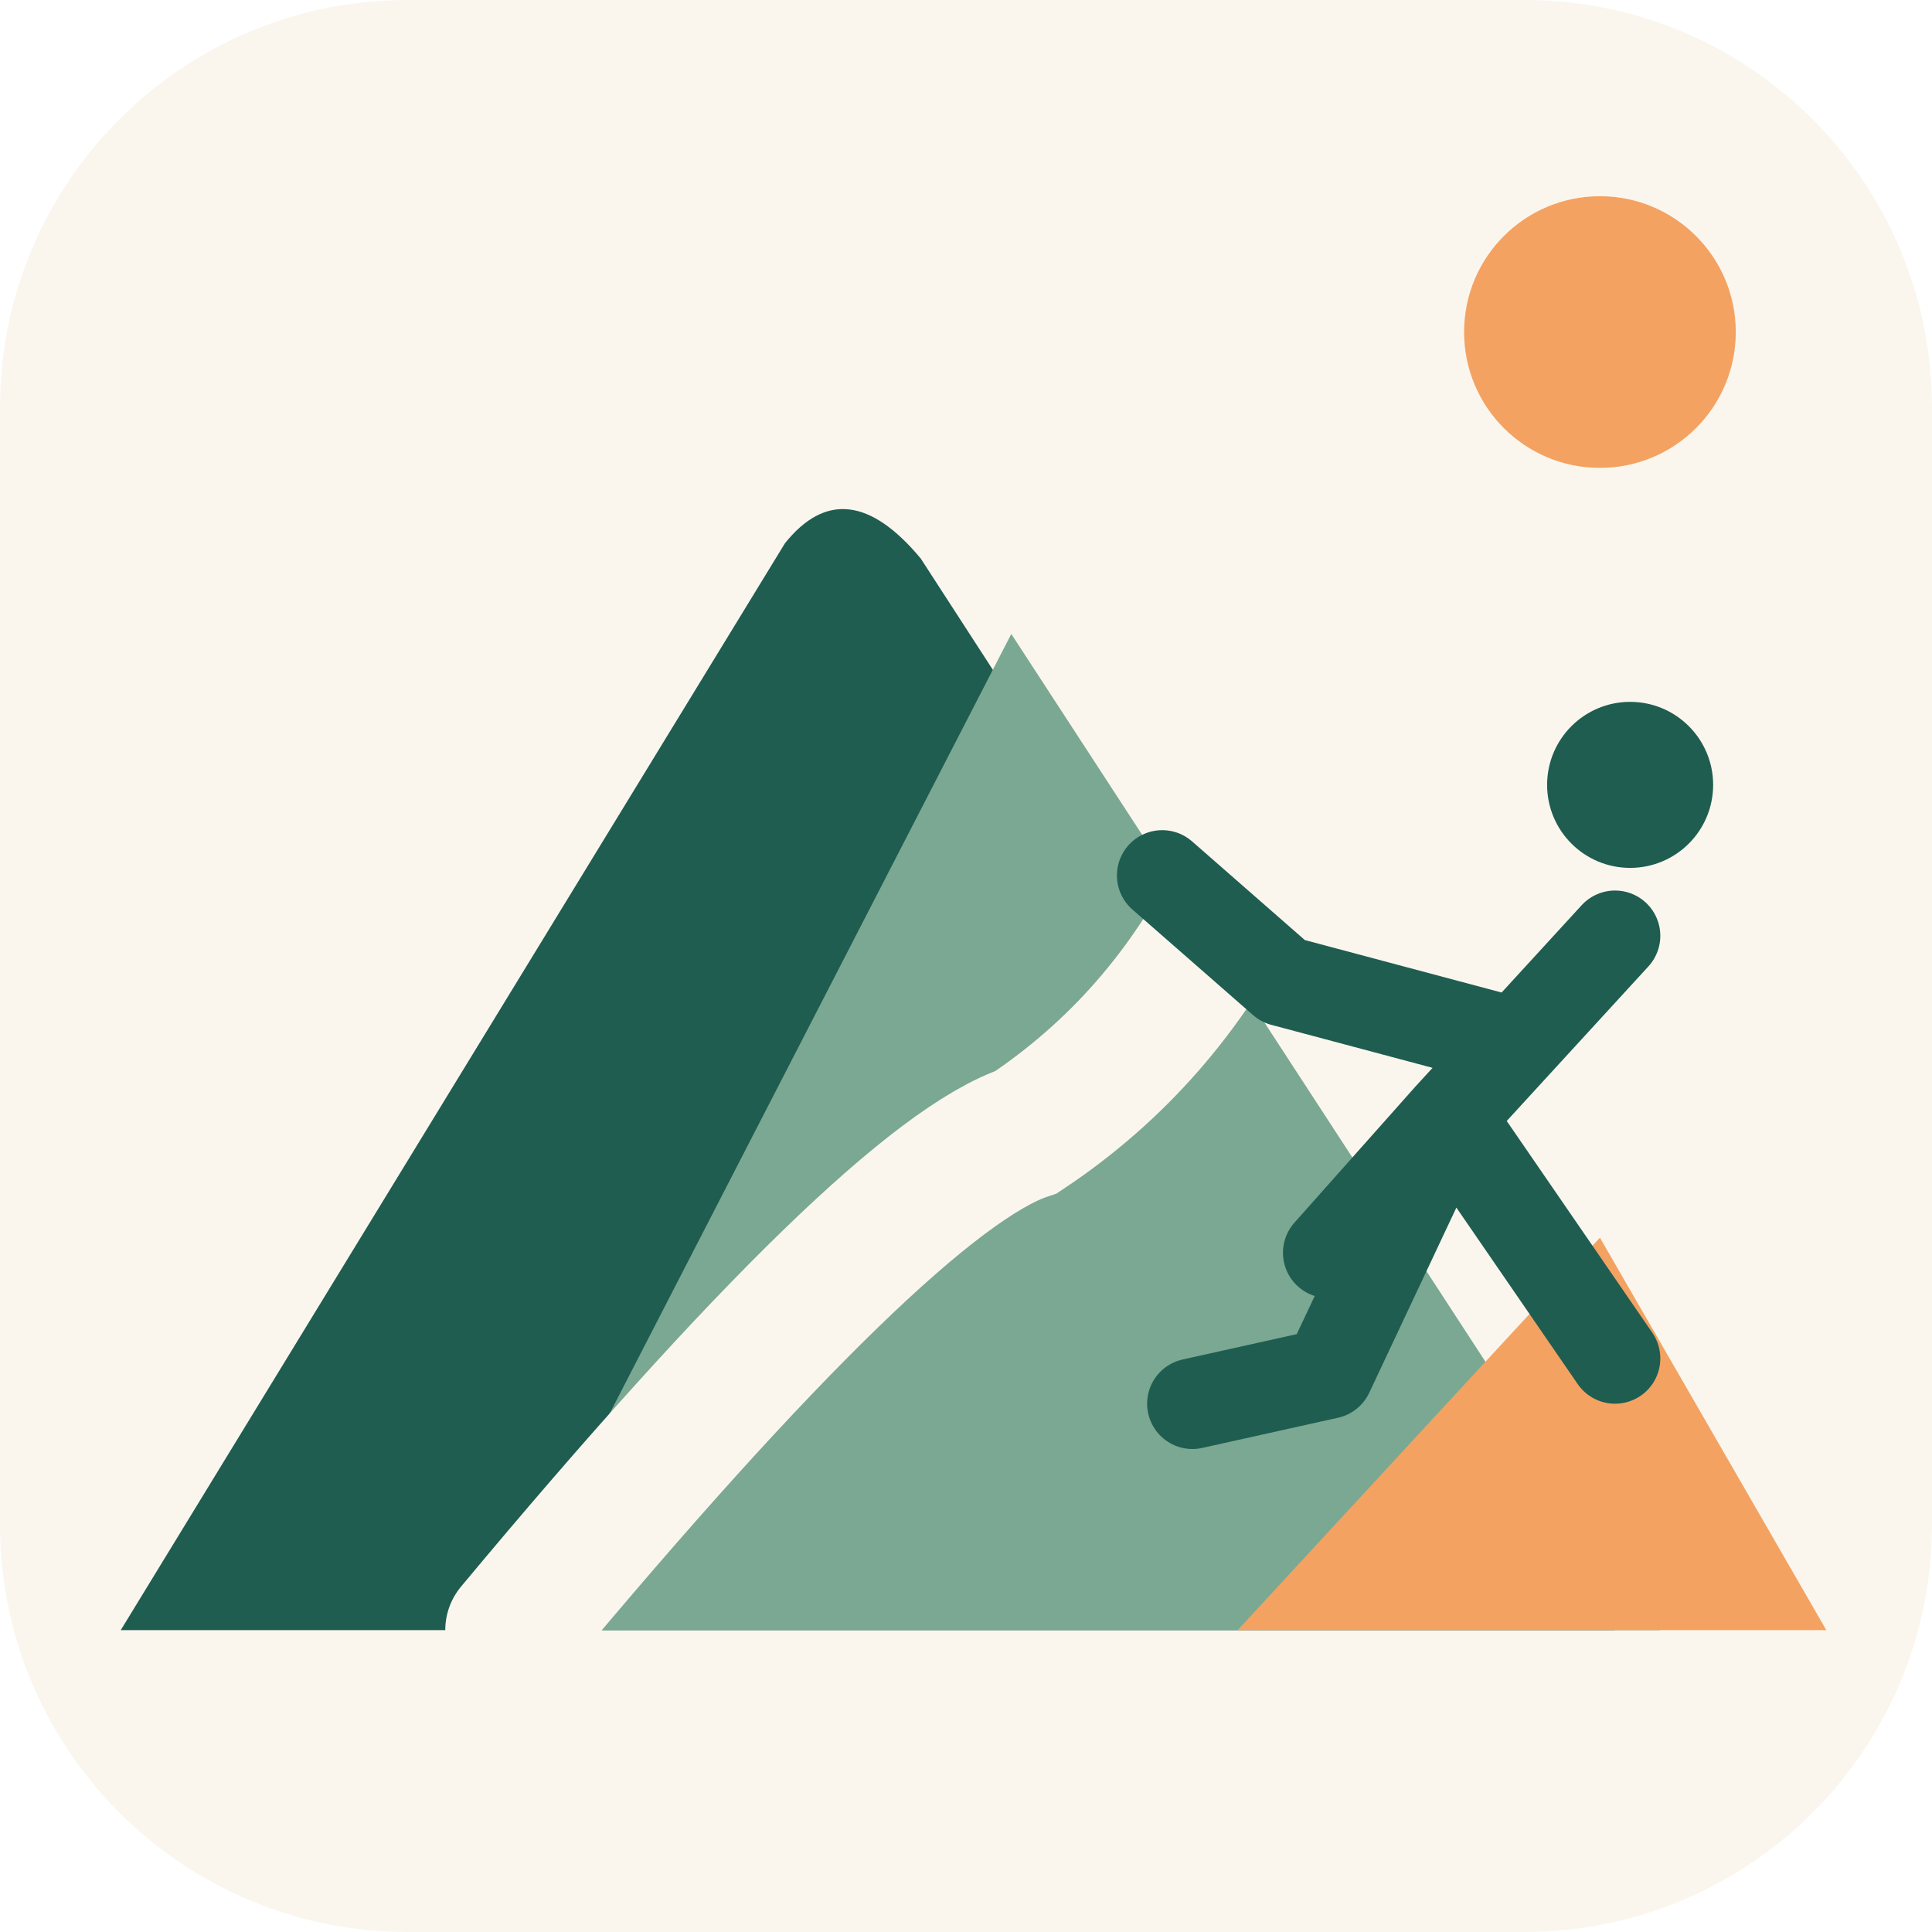
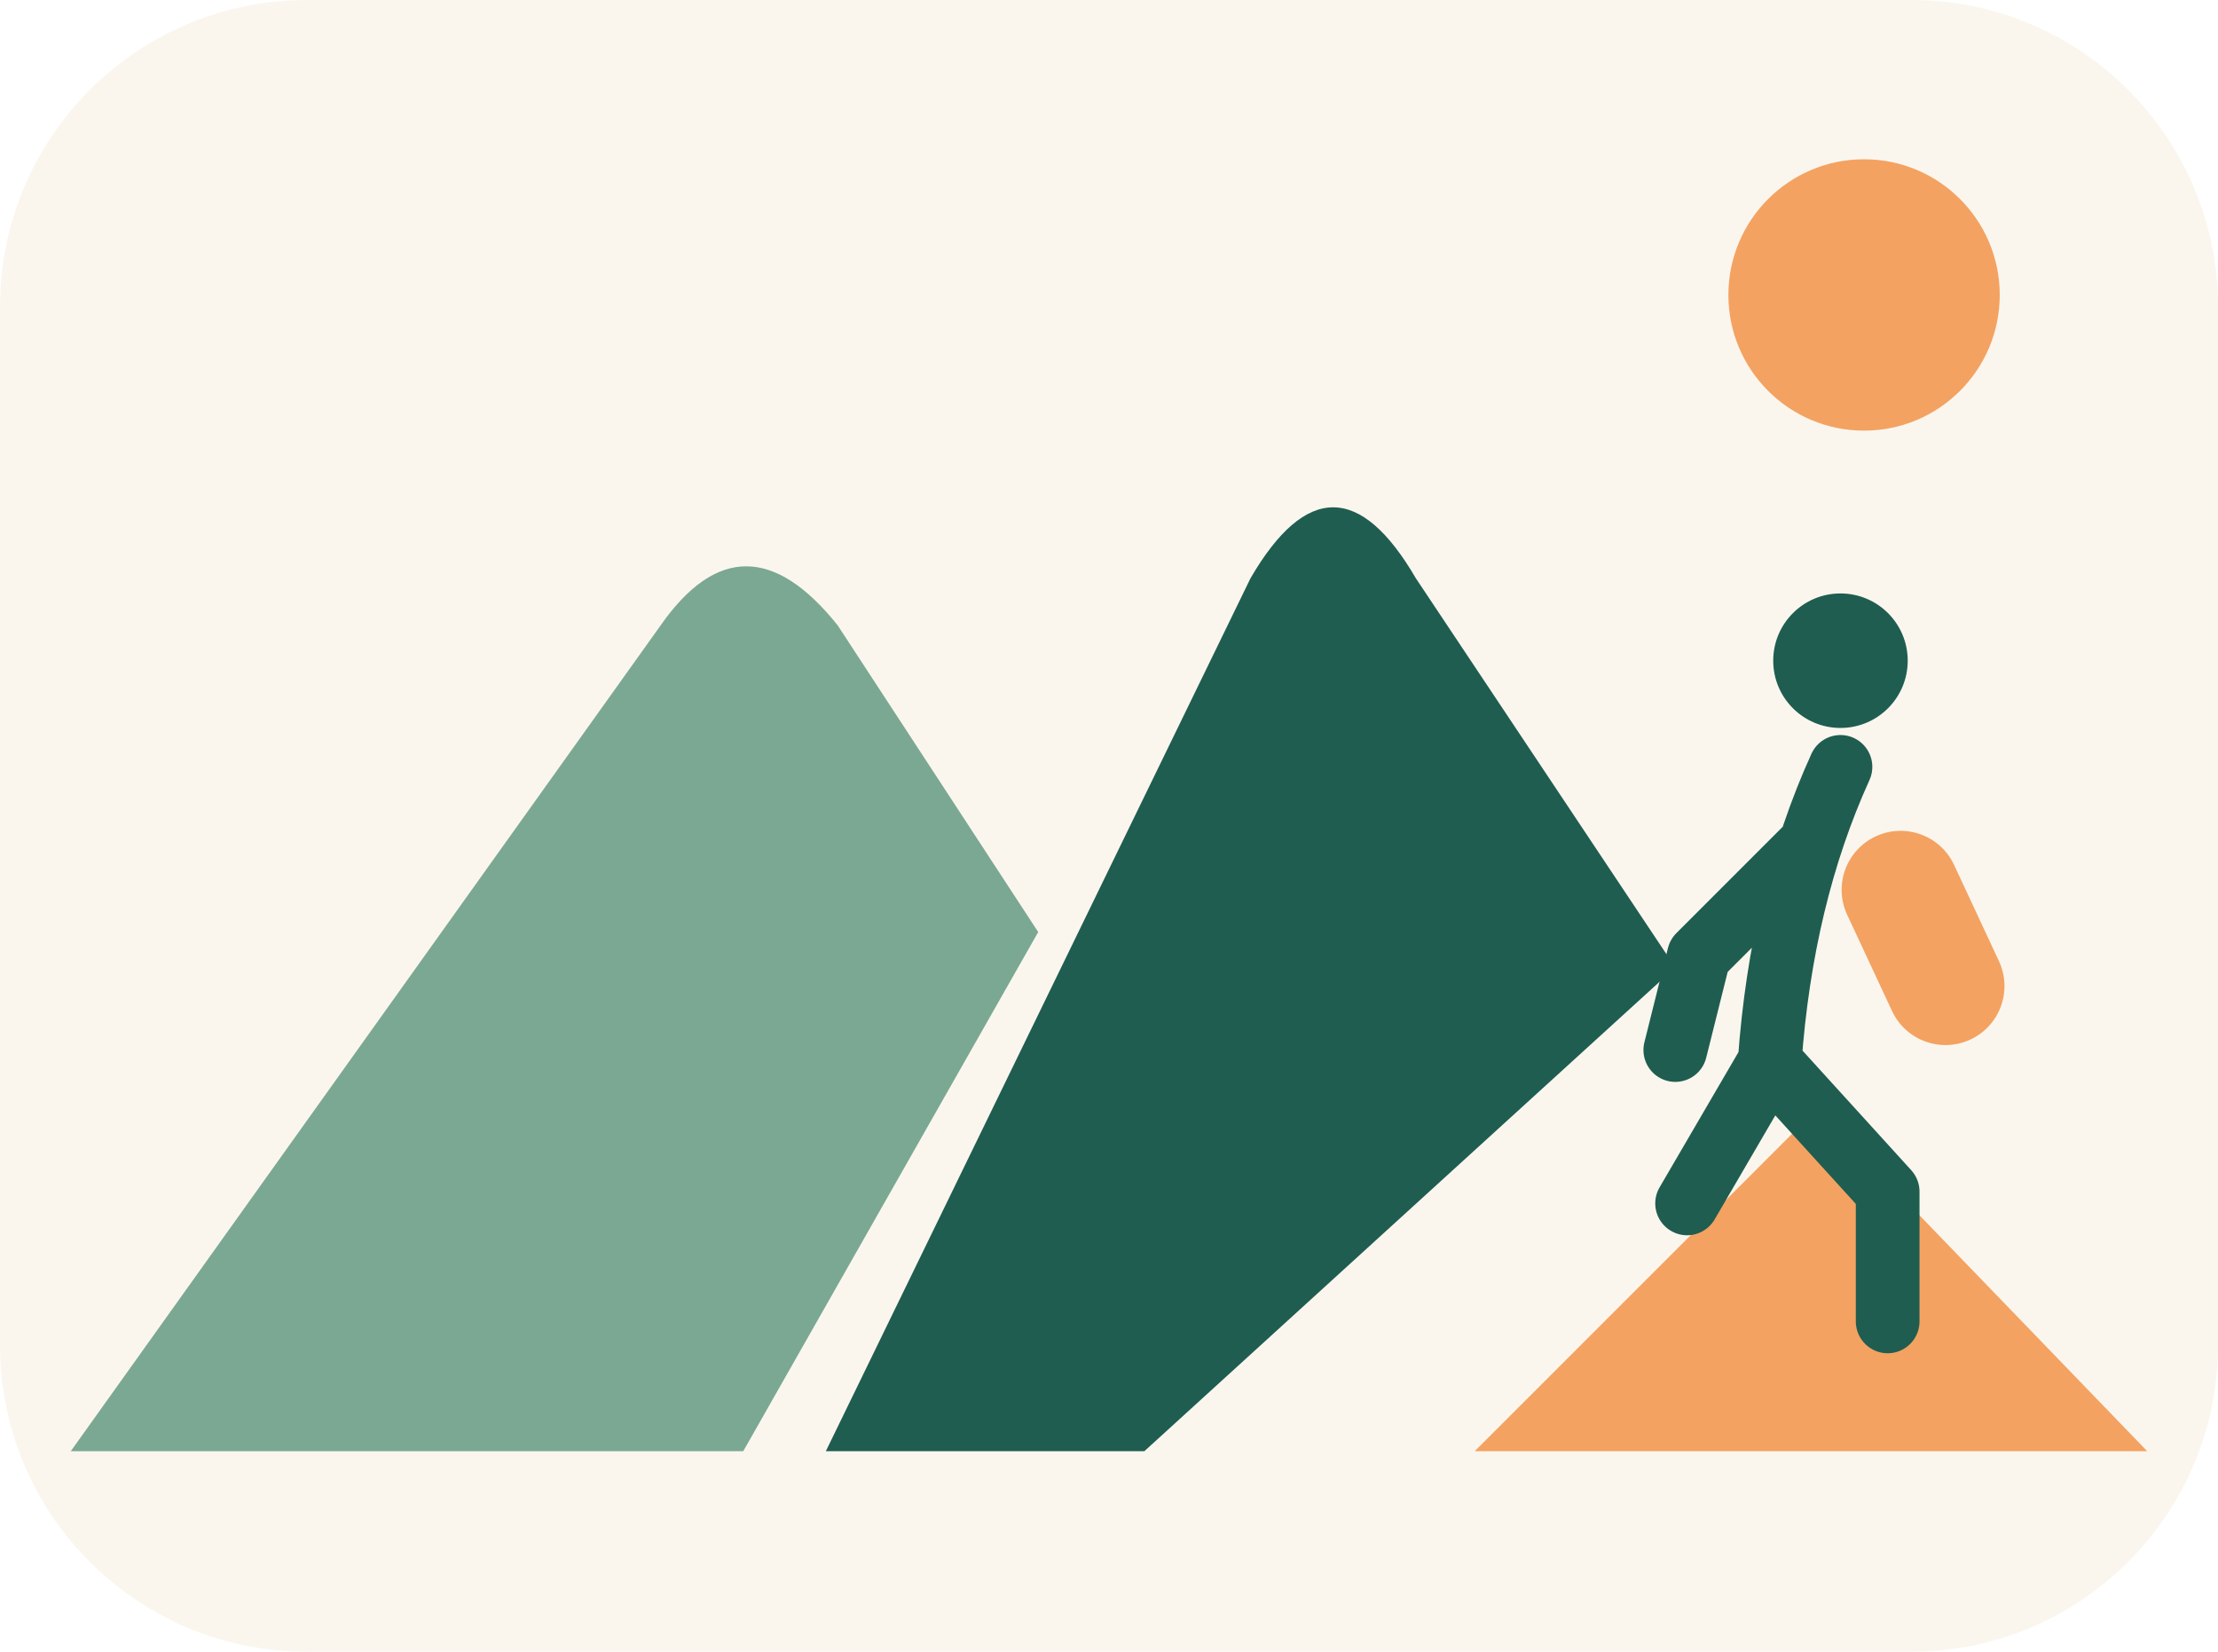
- <svg xmlns="http://www.w3.org/2000/svg" viewBox="0 0 128 128" role="img" aria-label="Mijn Leefstijl app-icoon">
-   <rect width="128" height="128" rx="27" fill="#FAF6EE" />
-   <path d="M8 108 52 36Q56 31 61 37L107 108Z" fill="#1F5D50" />
-   <path d="M33 108 67 42 110 108Z" fill="#7BA892" />
-   <path d="M34 108Q59 78 68 75Q77 69 82 59" fill="none" stroke="#FAF6EE" stroke-width="9" stroke-linecap="round" />
-   <path d="M82 108 106 82 121 108Z" fill="#F4A261" />
-   <circle cx="106" cy="22" r="9" fill="#F4A261" />
-   <circle cx="108" cy="52" r="5.5" fill="#1F5D50" />
-   <path d="M107 62 96 74 88 83M100 69 85 65 77 58M96 74 88 91 79 93M96 74 107 90" stroke="#1F5D50" stroke-width="6" stroke-linecap="round" stroke-linejoin="round" fill="none" />
+ <svg xmlns="http://www.w3.org/2000/svg" viewBox="0 0 188 140" role="img" aria-labelledby="title">
+   <rect width="188" height="140" rx="26" fill="#FAF6EE" />
+   <path d="M6 123 56 53 Q63 43 71 53 L88 79 63 123Z" fill="#7BA892" />
+   <path d="M70 123 106 49 Q113 37 120 49 L142 82 97 123Z" fill="#1F5D50" />
+   <path d="M125 123 154 94 182 123Z" fill="#F4A261" />
+   <circle cx="158" cy="25" r="11.5" fill="#F4A261" />
+   <circle cx="156" cy="56" r="5.7" fill="#1F5D50" />
+   <path d="M156 65 Q151 76 150 90 M153 72 144 81 142 89 M150 90 160 101 160 112 M150 90 143 102" fill="none" stroke="#1F5D50" stroke-width="5.4" stroke-linecap="round" stroke-linejoin="round" />
+   <rect x="158" y="70" width="10" height="19" rx="5" transform="rotate(-25 163 79.5)" fill="#F4A261" />
</svg>
